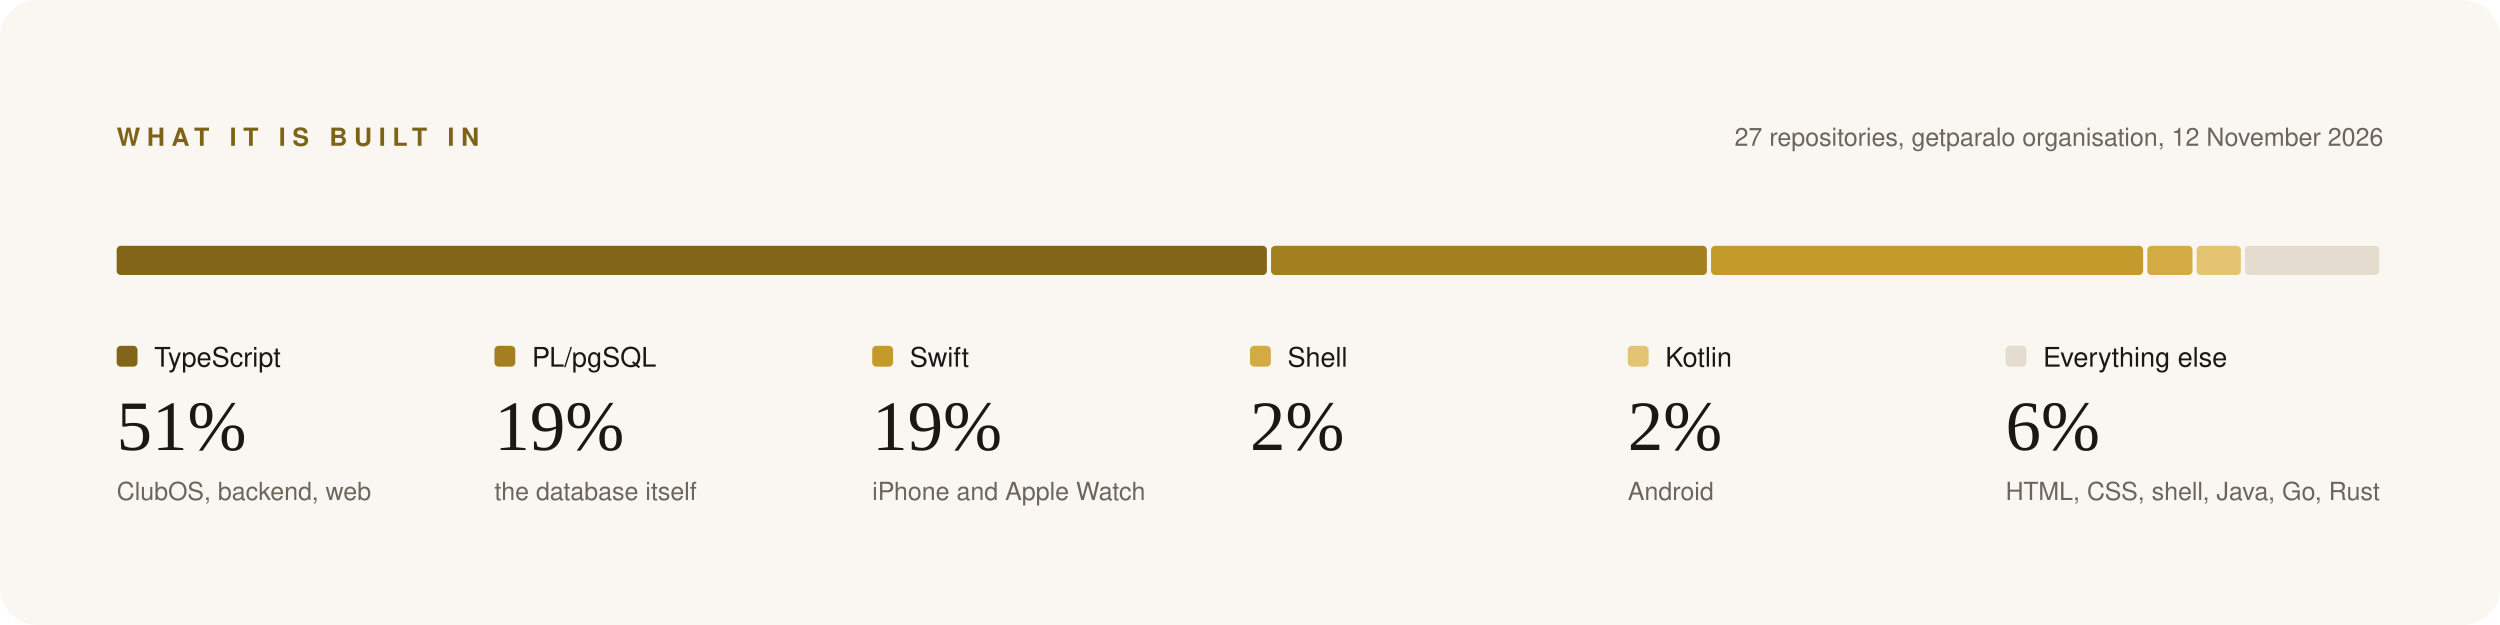
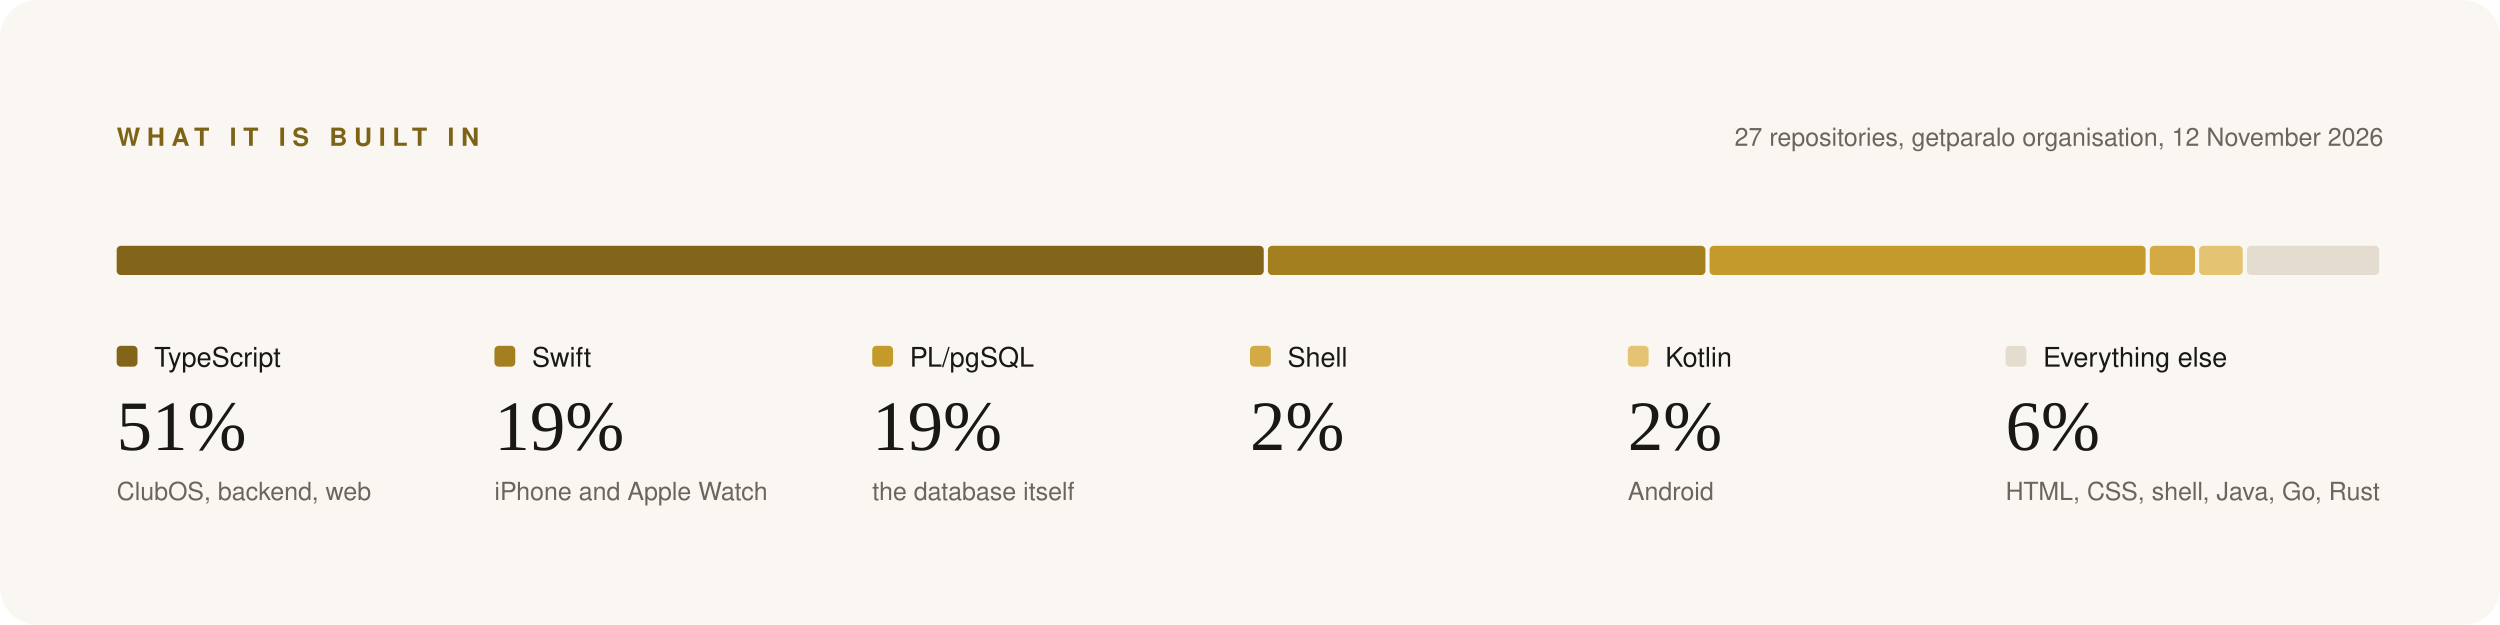
<svg xmlns="http://www.w3.org/2000/svg" width="1200" height="300" viewBox="0 0 1200 300" role="img" aria-label="Languages across Paralo repositories">
  <rect width="1200" height="300" rx="18" fill="#FAF7F2" />
  <text x="56" y="70" font-family="-apple-system, 'Helvetica Neue', Helvetica, Arial, sans-serif" font-size="12" letter-spacing="3.2" font-weight="600" fill="#7D6316">WHAT IT IS BUILT IN</text>
  <text x="1144" y="70" text-anchor="end" font-family="-apple-system, 'Helvetica Neue', Helvetica, Arial, sans-serif" font-size="12" fill="#6B655C">27 repositories, getparalo organisation, 12 November 2026</text>
-   <rect x="56.0" y="118" width="552.1" height="14" rx="2" fill="#826518">
-     <animate attributeName="width" values="0;0;552.1" keyTimes="0;0.125;1" dur="0.80s" begin="0s" fill="freeze" calcMode="spline" keySplines="0 0 1 1;0.2 0.7 0.2 1" />
+   <rect x="56.0" y="118" width="550.6" height="14" rx="2" fill="#826518">
+     <animate attributeName="width" values="0;0;550.6" keyTimes="0;0.125;1" dur="0.80s" begin="0s" fill="freeze" calcMode="spline" keySplines="0 0 1 1;0.2 0.7 0.2 1" />
  </rect>
-   <rect x="610.1" y="118" width="209.2" height="14" rx="2" fill="#A37F1F">
-     <animate attributeName="width" values="0;0;209.2" keyTimes="0;0.239;1" dur="0.92s" begin="0s" fill="freeze" calcMode="spline" keySplines="0 0 1 1;0.2 0.7 0.2 1" />
+   <rect x="608.6" y="118" width="210.0" height="14" rx="2" fill="#A37F1F">
+     <animate attributeName="width" values="0;0;210.0" keyTimes="0;0.239;1" dur="0.92s" begin="0s" fill="freeze" calcMode="spline" keySplines="0 0 1 1;0.2 0.7 0.2 1" />
  </rect>
-   <rect x="821.3" y="118" width="207.4" height="14" rx="2" fill="#C49A2A">
-     <animate attributeName="width" values="0;0;207.4" keyTimes="0;0.327;1" dur="1.04s" begin="0s" fill="freeze" calcMode="spline" keySplines="0 0 1 1;0.2 0.7 0.2 1" />
+   <rect x="820.6" y="118" width="209.3" height="14" rx="2" fill="#C49A2A">
+     <animate attributeName="width" values="0;0;209.3" keyTimes="0;0.327;1" dur="1.04s" begin="0s" fill="freeze" calcMode="spline" keySplines="0 0 1 1;0.2 0.7 0.2 1" />
  </rect>
-   <rect x="1030.7" y="118" width="21.7" height="14" rx="2" fill="#D4AA45">
+   <rect x="1031.9" y="118" width="21.7" height="14" rx="2" fill="#D4AA45">
    <animate attributeName="width" values="0;0;21.7" keyTimes="0;0.397;1" dur="1.16s" begin="0s" fill="freeze" calcMode="spline" keySplines="0 0 1 1;0.2 0.7 0.2 1" />
  </rect>
-   <rect x="1054.4" y="118" width="21.2" height="14" rx="2" fill="#E4C373">
-     <animate attributeName="width" values="0;0;21.2" keyTimes="0;0.453;1" dur="1.28s" begin="0s" fill="freeze" calcMode="spline" keySplines="0 0 1 1;0.2 0.7 0.2 1" />
+   <rect x="1055.6" y="118" width="20.9" height="14" rx="2" fill="#E4C373">
+     <animate attributeName="width" values="0;0;20.9" keyTimes="0;0.453;1" dur="1.28s" begin="0s" fill="freeze" calcMode="spline" keySplines="0 0 1 1;0.2 0.7 0.2 1" />
  </rect>
-   <rect x="1077.6" y="118" width="64.4" height="14" rx="2" fill="#E3DCCF">
-     <animate attributeName="width" values="0;0;64.4" keyTimes="0;0.500;1" dur="1.40s" begin="0s" fill="freeze" calcMode="spline" keySplines="0 0 1 1;0.2 0.7 0.2 1" />
+   <rect x="1078.5" y="118" width="63.5" height="14" rx="2" fill="#E3DCCF">
+     <animate attributeName="width" values="0;0;63.5" keyTimes="0;0.500;1" dur="1.40s" begin="0s" fill="freeze" calcMode="spline" keySplines="0 0 1 1;0.2 0.7 0.2 1" />
  </rect>
  <rect x="56.0" y="166" width="10" height="10" rx="2" fill="#826518" />
  <text x="74.0" y="176" font-family="-apple-system, 'Helvetica Neue', Helvetica, Arial, sans-serif" font-size="13" fill="#1A1815">TypeScript</text>
  <text x="56.0" y="216" font-family="Georgia, 'Times New Roman', Times, serif" font-size="34" fill="#1A1815">51%</text>
  <text x="56.0" y="240" font-family="-apple-system, 'Helvetica Neue', Helvetica, Arial, sans-serif" font-size="12" fill="#6B655C">ClubOS, backend, web</text>
  <rect x="237.333" y="166" width="10" height="10" rx="2" fill="#A37F1F" />
-   <text x="255.333" y="176" font-family="-apple-system, 'Helvetica Neue', Helvetica, Arial, sans-serif" font-size="13" fill="#1A1815">PL/pgSQL</text>
+   <text x="255.333" y="176" font-family="-apple-system, 'Helvetica Neue', Helvetica, Arial, sans-serif" font-size="13" fill="#1A1815">Swift</text>
  <text x="237.333" y="216" font-family="Georgia, 'Times New Roman', Times, serif" font-size="34" fill="#1A1815">19%</text>
-   <text x="237.333" y="240" font-family="-apple-system, 'Helvetica Neue', Helvetica, Arial, sans-serif" font-size="12" fill="#6B655C">the database itself</text>
+   <text x="237.333" y="240" font-family="-apple-system, 'Helvetica Neue', Helvetica, Arial, sans-serif" font-size="12" fill="#6B655C">iPhone and Apple Watch</text>
  <rect x="418.667" y="166" width="10" height="10" rx="2" fill="#C49A2A" />
-   <text x="436.667" y="176" font-family="-apple-system, 'Helvetica Neue', Helvetica, Arial, sans-serif" font-size="13" fill="#1A1815">Swift</text>
+   <text x="436.667" y="176" font-family="-apple-system, 'Helvetica Neue', Helvetica, Arial, sans-serif" font-size="13" fill="#1A1815">PL/pgSQL</text>
  <text x="418.667" y="216" font-family="Georgia, 'Times New Roman', Times, serif" font-size="34" fill="#1A1815">19%</text>
-   <text x="418.667" y="240" font-family="-apple-system, 'Helvetica Neue', Helvetica, Arial, sans-serif" font-size="12" fill="#6B655C">iPhone and Apple Watch</text>
+   <text x="418.667" y="240" font-family="-apple-system, 'Helvetica Neue', Helvetica, Arial, sans-serif" font-size="12" fill="#6B655C">the database itself</text>
  <rect x="600.0" y="166" width="10" height="10" rx="2" fill="#D4AA45" />
  <text x="618.0" y="176" font-family="-apple-system, 'Helvetica Neue', Helvetica, Arial, sans-serif" font-size="13" fill="#1A1815">Shell</text>
  <text x="600.0" y="216" font-family="Georgia, 'Times New Roman', Times, serif" font-size="34" fill="#1A1815">2%</text>
  <text x="600.0" y="240" font-family="-apple-system, 'Helvetica Neue', Helvetica, Arial, sans-serif" font-size="12" fill="#6B655C" />
  <rect x="781.333" y="166" width="10" height="10" rx="2" fill="#E4C373" />
  <text x="799.333" y="176" font-family="-apple-system, 'Helvetica Neue', Helvetica, Arial, sans-serif" font-size="13" fill="#1A1815">Kotlin</text>
  <text x="781.333" y="216" font-family="Georgia, 'Times New Roman', Times, serif" font-size="34" fill="#1A1815">2%</text>
  <text x="781.333" y="240" font-family="-apple-system, 'Helvetica Neue', Helvetica, Arial, sans-serif" font-size="12" fill="#6B655C">Android</text>
  <rect x="962.667" y="166" width="10" height="10" rx="2" fill="#E3DCCF" />
  <text x="980.667" y="176" font-family="-apple-system, 'Helvetica Neue', Helvetica, Arial, sans-serif" font-size="13" fill="#1A1815">Everything else</text>
  <text x="962.667" y="216" font-family="Georgia, 'Times New Roman', Times, serif" font-size="34" fill="#1A1815">6%</text>
  <text x="962.667" y="240" font-family="-apple-system, 'Helvetica Neue', Helvetica, Arial, sans-serif" font-size="12" fill="#6B655C">HTML, CSS, shell, Java, Go, Rust</text>
</svg>
